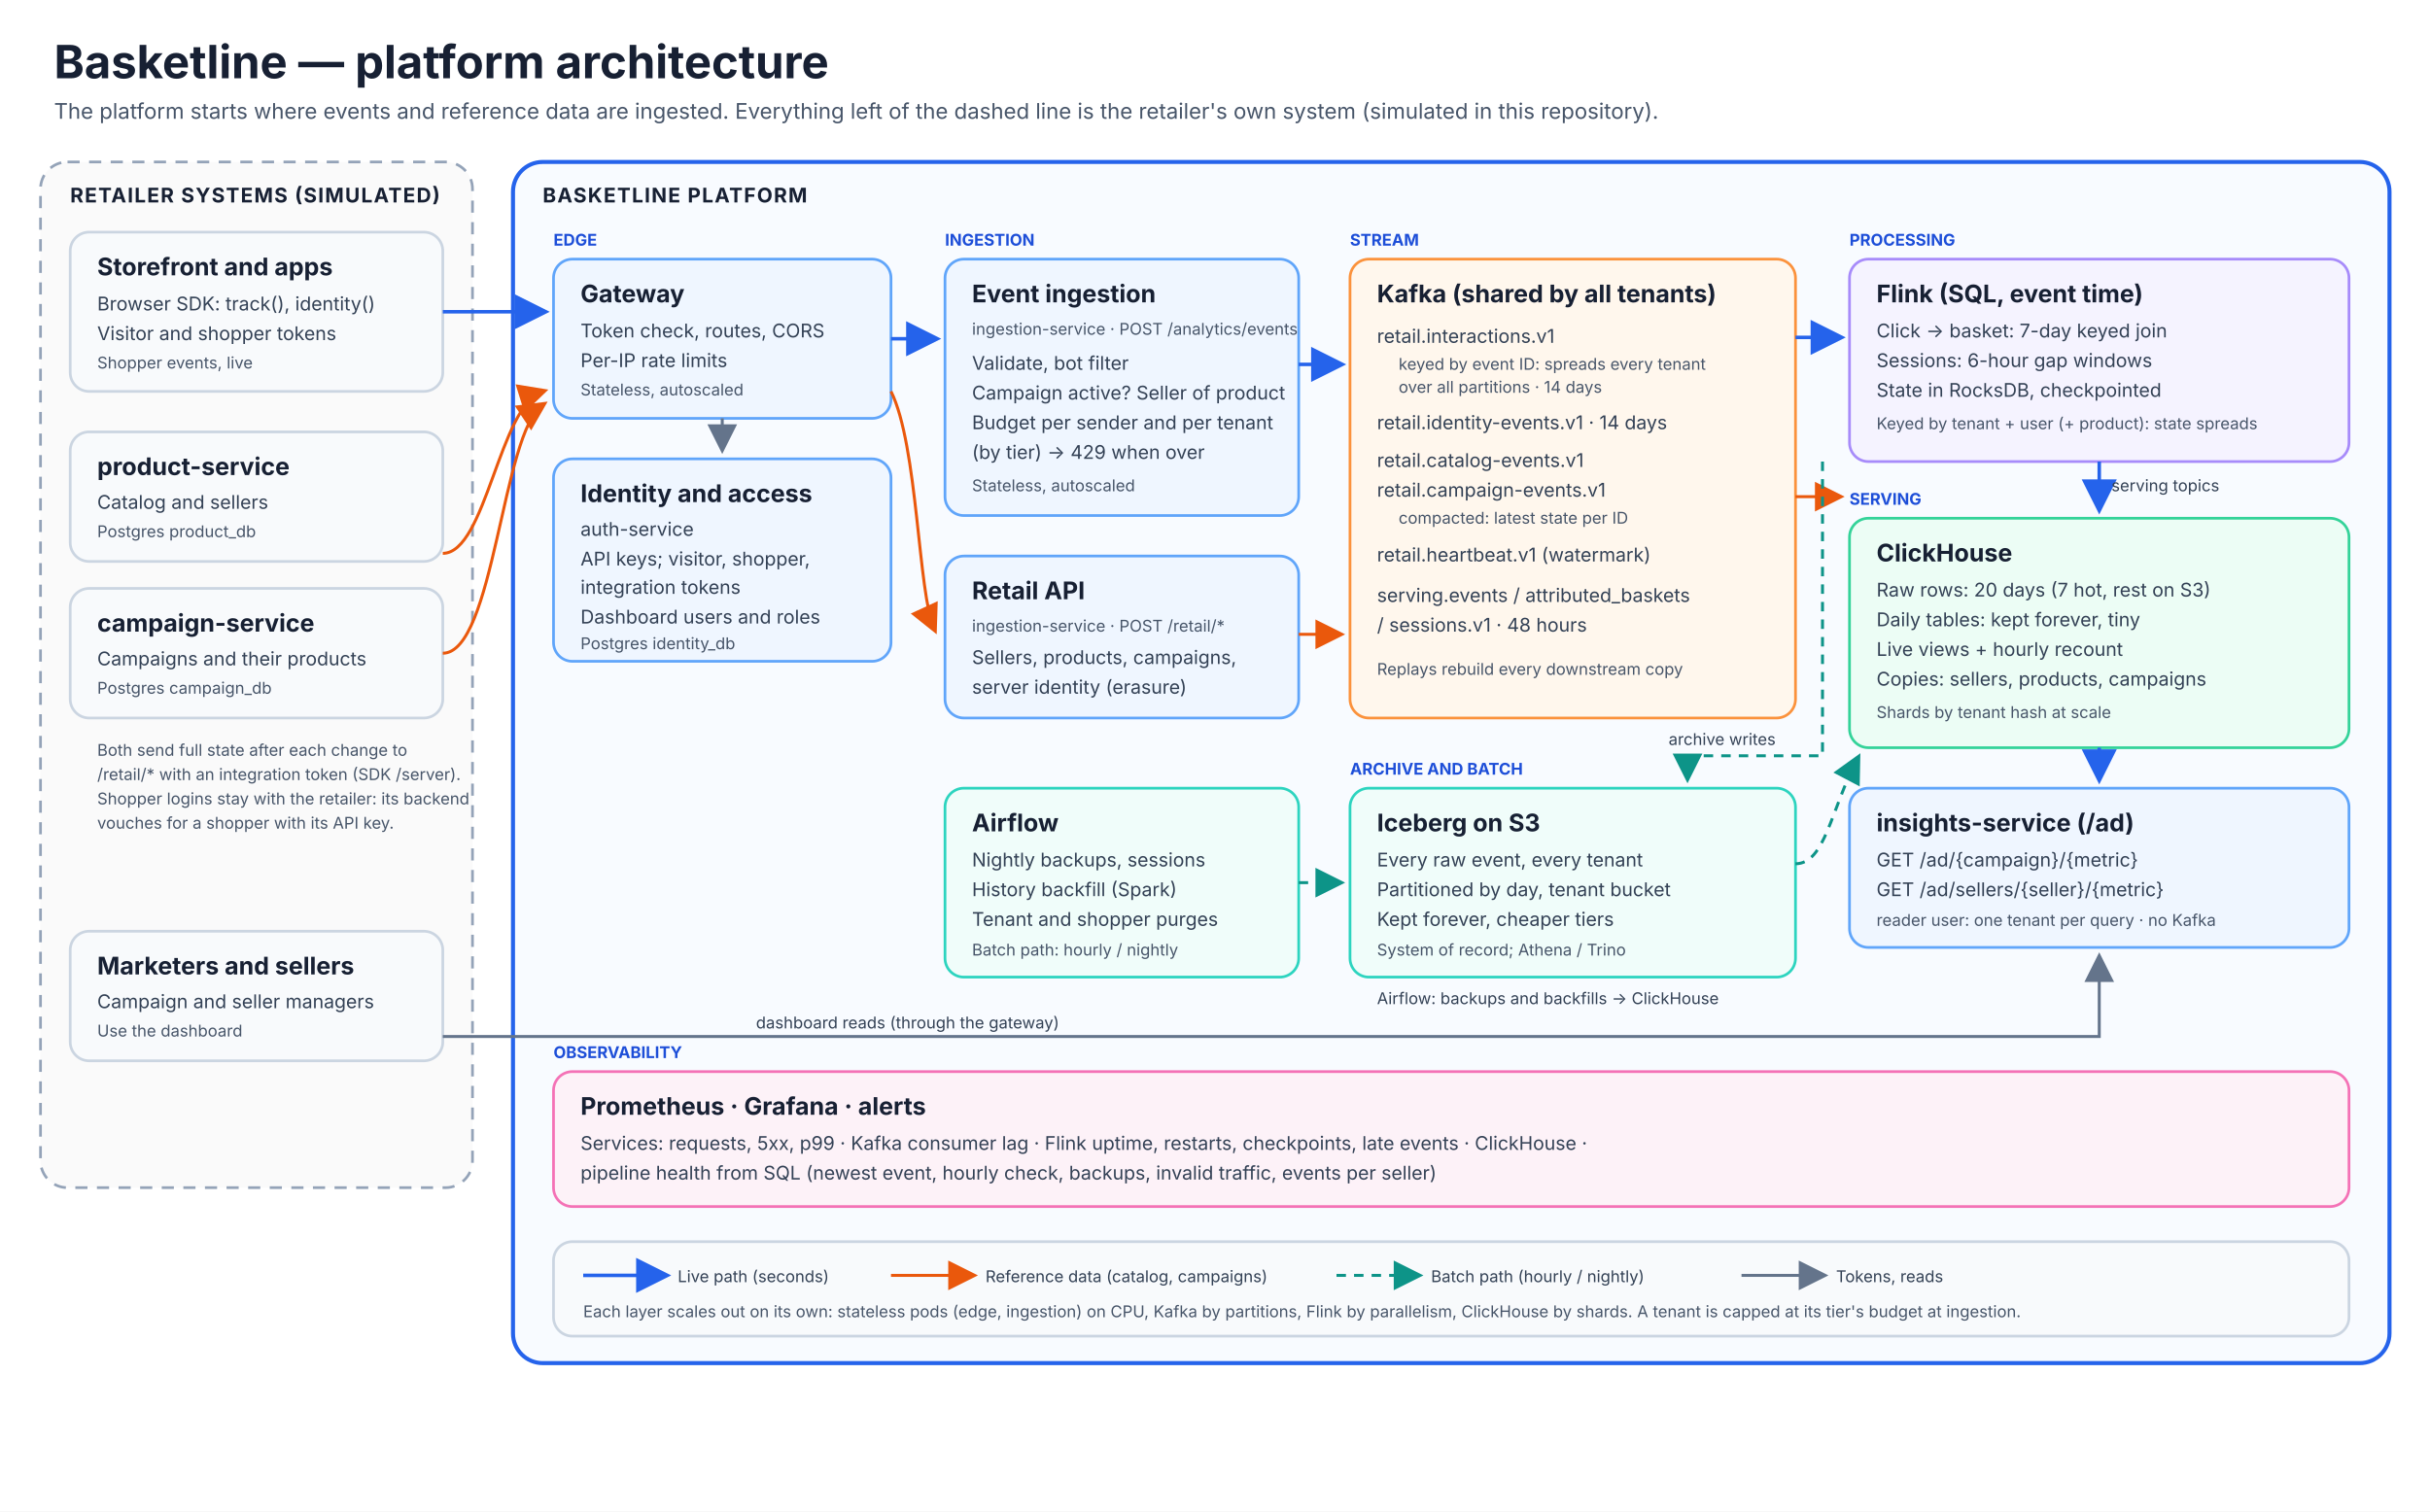
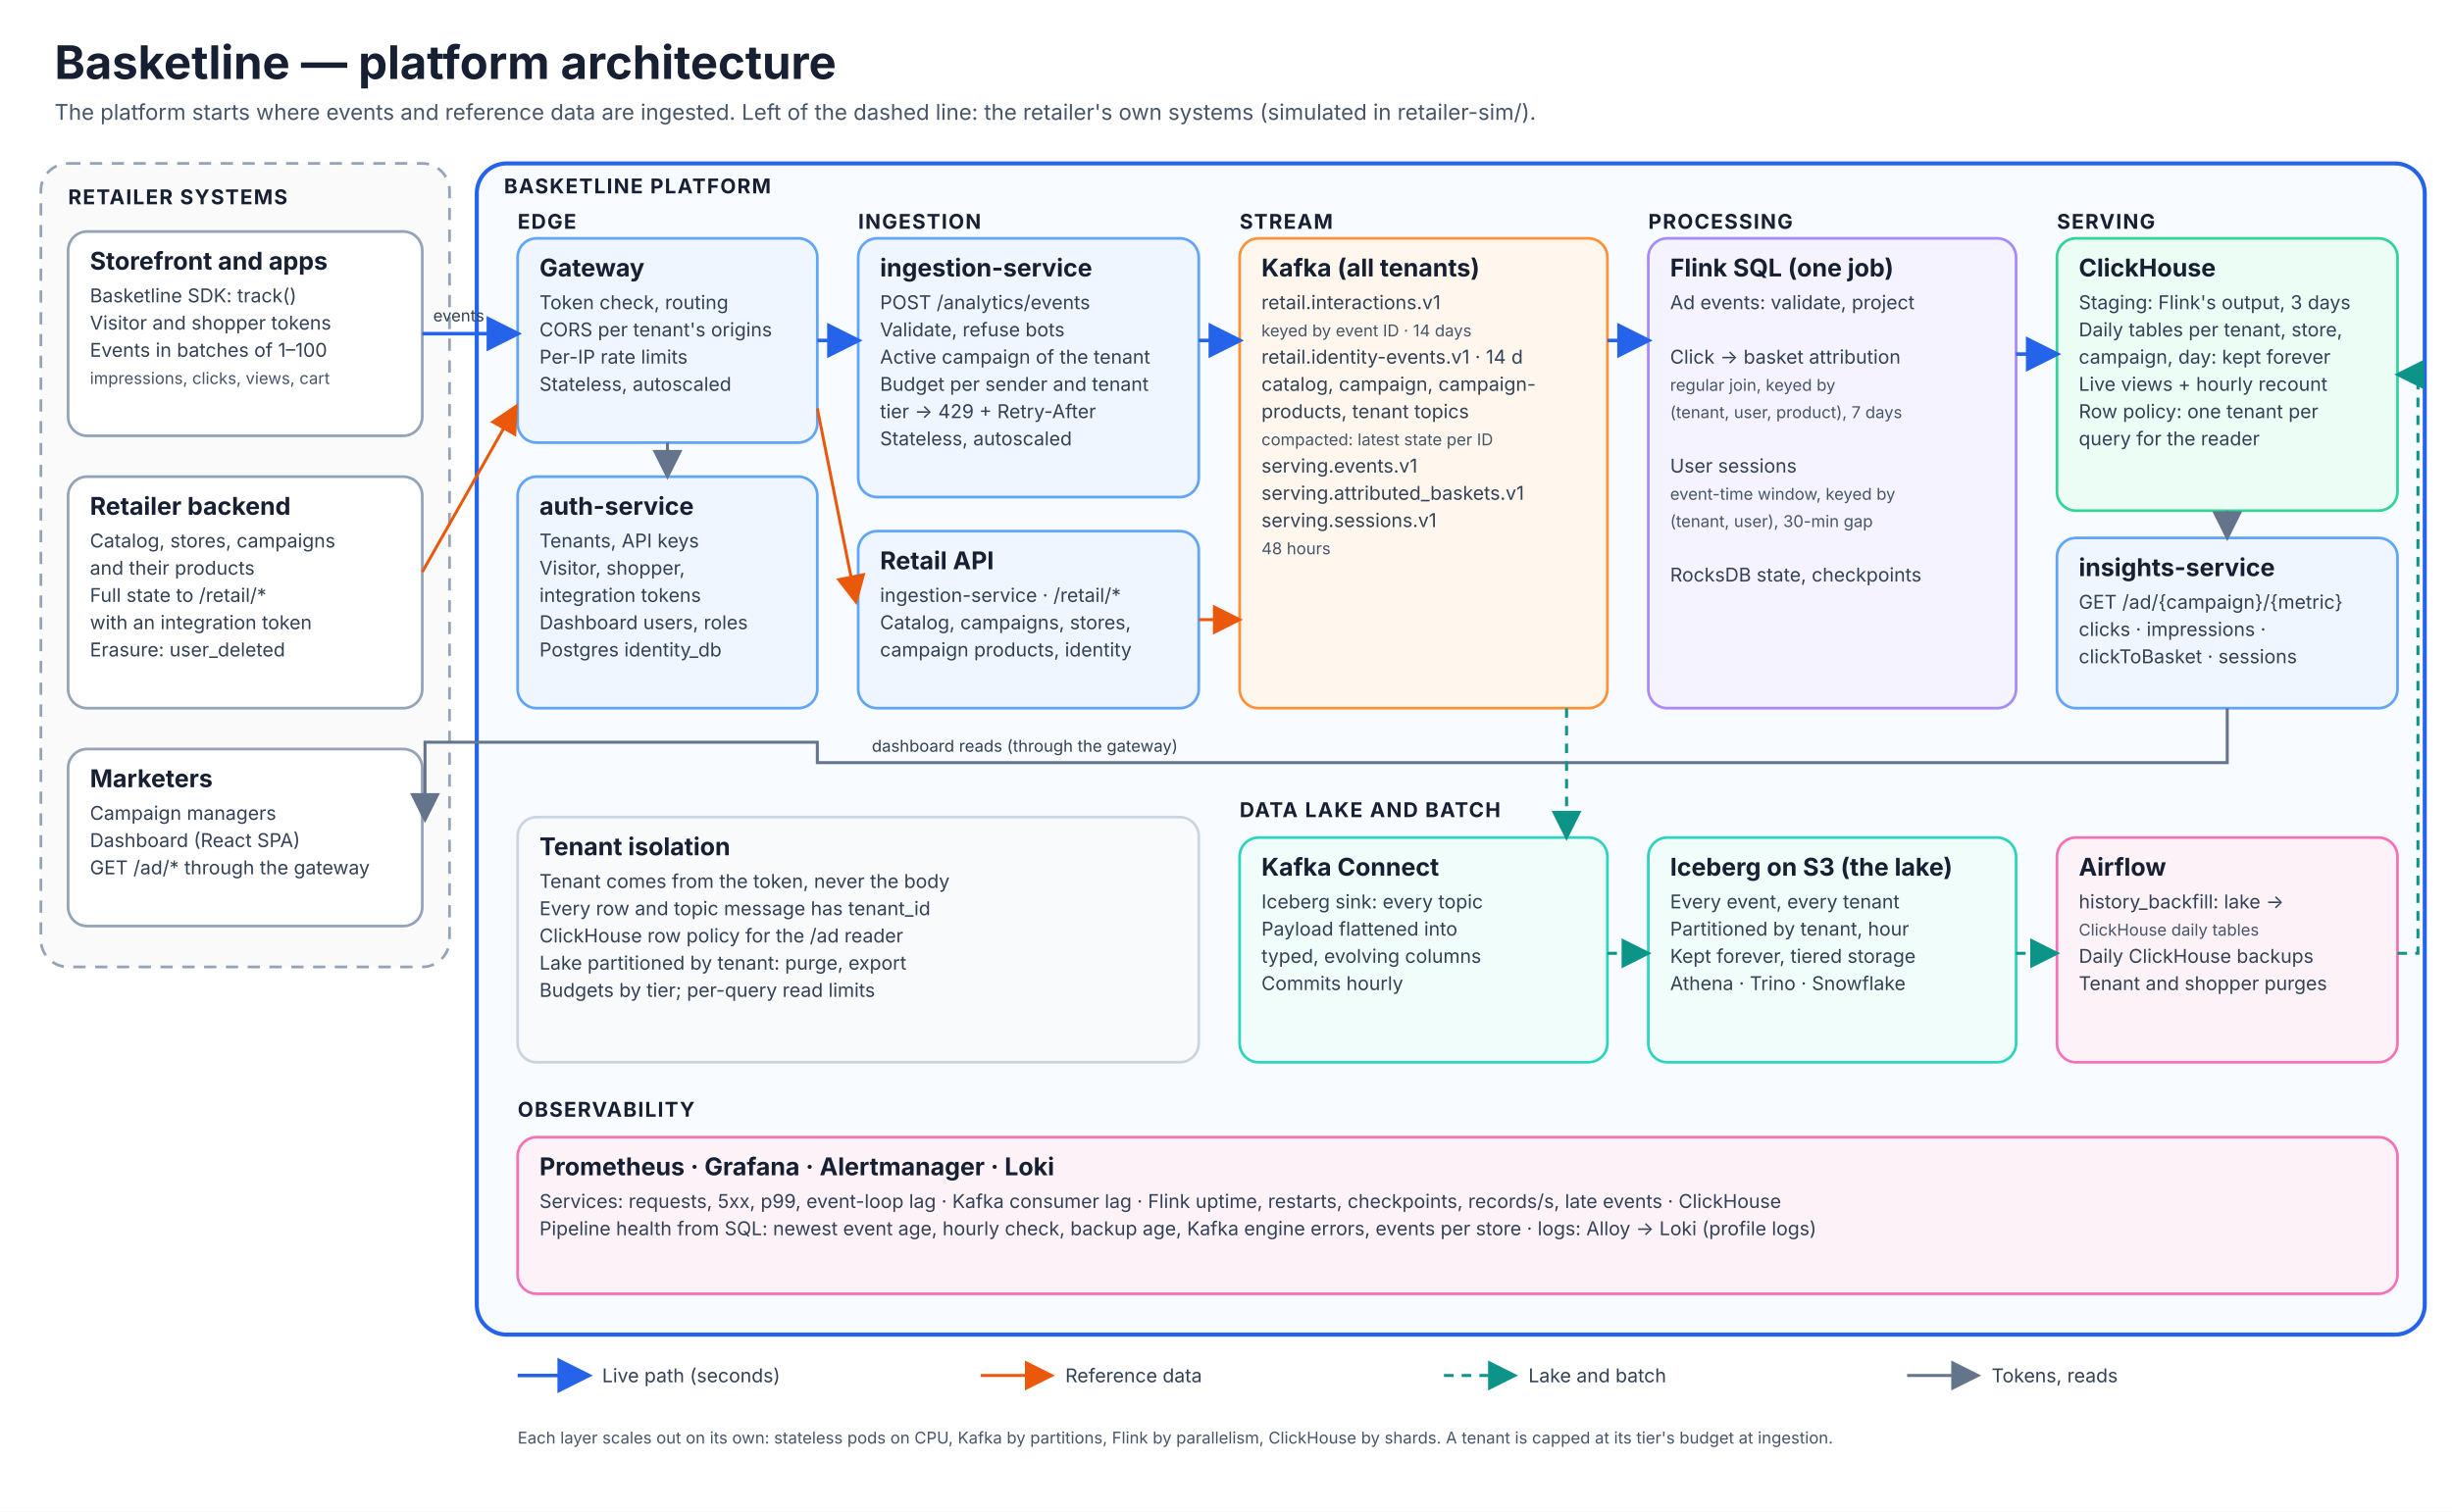
- <svg xmlns="http://www.w3.org/2000/svg" width="1800" height="1120" viewBox="0 0 1800 1120" role="img" aria-labelledby="title desc">
+ <svg xmlns="http://www.w3.org/2000/svg" width="1800" height="1110" viewBox="0 0 1800 1110" role="img" aria-labelledby="title desc">
  <defs>
    <marker id="arrow" markerWidth="10" markerHeight="10" refX="8" refY="5" orient="auto">
      <path d="M0,0 L10,5 L0,10 z" fill="#64748b" />
    </marker>
    <marker id="arrowBlue" markerWidth="10" markerHeight="10" refX="8" refY="5" orient="auto">
      <path d="M0,0 L10,5 L0,10 z" fill="#2563eb" />
    </marker>
    <marker id="arrowTeal" markerWidth="10" markerHeight="10" refX="8" refY="5" orient="auto">
      <path d="M0,0 L10,5 L0,10 z" fill="#0d9488" />
    </marker>
    <marker id="arrowOrange" markerWidth="10" markerHeight="10" refX="8" refY="5" orient="auto">
      <path d="M0,0 L10,5 L0,10 z" fill="#ea580c" />
    </marker>
    <style>
      text{font-family:Inter,-apple-system,BlinkMacSystemFont,"Segoe UI",sans-serif;fill:#172033}
      .title{font-size:34px;font-weight:750}.sub{font-size:16px;fill:#475569}
      .zone{font-size:15px;font-weight:700;letter-spacing:.06em}
      .head{font-size:18px;font-weight:700}.body{font-size:14px;fill:#334155}.small{font-size:12px;fill:#475569}
      .tag{font-size:12px;font-weight:700;fill:#1d4ed8}
-       .box{rx:14;stroke-width:2}.infra{fill:#f8fafc;stroke:#cbd5e1}.svc{fill:#eff6ff;stroke:#60a5fa}.kafka{fill:#fff7ed;stroke:#fb923c}.proc{fill:#f5f3ff;stroke:#a78bfa}.db{fill:#ecfdf5;stroke:#34d399}.archive{fill:#f0fdfa;stroke:#2dd4bf}.ops{fill:#fdf2f8;stroke:#f472b6}
-       .retailer{fill:#fafafa;stroke:#94a3b8;stroke-width:2;stroke-dasharray:9 7;rx:20}
-       .platform{fill:#f8fbff;stroke:#2563eb;stroke-width:3;rx:22}
+       .infra{fill:#f8fafc;stroke:#cbd5e1;stroke-width:2}.svc{fill:#eff6ff;stroke:#60a5fa;stroke-width:2}
+       .kafka{fill:#fff7ed;stroke:#fb923c;stroke-width:2}.proc{fill:#f5f3ff;stroke:#a78bfa;stroke-width:2}
+       .db{fill:#ecfdf5;stroke:#34d399;stroke-width:2}.archive{fill:#f0fdfa;stroke:#2dd4bf;stroke-width:2}
+       .ops{fill:#fdf2f8;stroke:#f472b6;stroke-width:2}.client{fill:#ffffff;stroke:#94a3b8;stroke-width:2}
+       .retailer{fill:#fafafa;stroke:#94a3b8;stroke-width:2;stroke-dasharray:9 7}
+       .platform{fill:#f8fbff;stroke:#2563eb;stroke-width:3}
+       .region{fill:#fbfdff;stroke:#0f766e;stroke-width:2.5;stroke-dasharray:10 6}
+       .pool{fill:#ffffff;stroke:#cbd5e1;stroke-width:1.5}
      .arrow{fill:none;stroke:#64748b;stroke-width:2.2;marker-end:url(#arrow)}
      .live{fill:none;stroke:#2563eb;stroke-width:2.6;marker-end:url(#arrowBlue)}
      .batch{fill:none;stroke:#0d9488;stroke-width:2.2;stroke-dasharray:7 6;marker-end:url(#arrowTeal)}
      .ref{fill:none;stroke:#ea580c;stroke-width:2.2;marker-end:url(#arrowOrange)}
      .lbl{font-size:12px;fill:#334155}
    </style>
  </defs>
-   <rect width="1800" height="1120" fill="#ffffff" />
+   <rect width="1800" height="1110" fill="#ffffff" />
  <text x="40" y="58" class="title">Basketline — platform architecture</text>
-   <text x="40" y="88" class="sub">The platform starts where events and reference data are ingested. Everything left of the dashed line is the retailer's own system (simulated in this repository).</text>
-   <rect x="30" y="120" width="320" height="760" class="retailer" />
-   <text x="52" y="150" class="zone" fill="#64748b">RETAILER SYSTEMS (SIMULATED)</text>
-   <rect x="52" y="172" width="276" height="118" class="box infra" />
-   <text x="72" y="204" class="head">Storefront and apps</text>
-   <text x="72" y="230" class="body">Browser SDK: track(), identity()</text>
-   <text x="72" y="252" class="body">Visitor and shopper tokens</text>
-   <text x="72" y="273" class="small">Shopper events, live</text>
-   <rect x="52" y="320" width="276" height="96" class="box infra" />
-   <text x="72" y="352" class="head">product-service</text>
-   <text x="72" y="377" class="body">Catalog and sellers</text>
-   <text x="72" y="398" class="small">Postgres product_db</text>
-   <rect x="52" y="436" width="276" height="96" class="box infra" />
-   <text x="72" y="468" class="head">campaign-service</text>
-   <text x="72" y="493" class="body">Campaigns and their products</text>
-   <text x="72" y="514" class="small">Postgres campaign_db</text>
-   <text x="72" y="560" class="small">Both send full state after each change to</text>
-   <text x="72" y="578" class="small">/retail/* with an integration token (SDK /server).</text>
-   <text x="72" y="596" class="small">Shopper logins stay with the retailer: its backend</text>
-   <text x="72" y="614" class="small">vouches for a shopper with its API key.</text>
-   <rect x="52" y="690" width="276" height="96" class="box infra" />
-   <text x="72" y="722" class="head">Marketers and sellers</text>
-   <text x="72" y="747" class="body">Campaign and seller managers</text>
-   <text x="72" y="768" class="small">Use the dashboard</text>
-   <rect x="380" y="120" width="1390" height="890" class="platform" />
-   <text x="402" y="150" class="zone" fill="#1d4ed8">BASKETLINE PLATFORM</text>
-   <text x="410" y="182" class="tag">EDGE</text>
-   <rect x="410" y="192" width="250" height="118" class="box svc" />
-   <text x="430" y="224" class="head">Gateway</text>
-   <text x="430" y="250" class="body">Token check, routes, CORS</text>
-   <text x="430" y="272" class="body">Per-IP rate limits</text>
-   <text x="430" y="293" class="small">Stateless, autoscaled</text>
-   <rect x="410" y="340" width="250" height="150" class="box svc" />
-   <text x="430" y="372" class="head">Identity and access</text>
-   <text x="430" y="397" class="body">auth-service</text>
-   <text x="430" y="419" class="body">API keys; visitor, shopper,</text>
-   <text x="430" y="440" class="body">integration tokens</text>
-   <text x="430" y="462" class="body">Dashboard users and roles</text>
-   <text x="430" y="481" class="small">Postgres identity_db</text>
-   <text x="700" y="182" class="tag">INGESTION</text>
-   <rect x="700" y="192" width="262" height="190" class="box svc" />
-   <text x="720" y="224" class="head">Event ingestion</text>
-   <text x="720" y="248" class="small">ingestion-service · POST /analytics/events</text>
-   <text x="720" y="274" class="body">Validate, bot filter</text>
-   <text x="720" y="296" class="body">Campaign active? Seller of product</text>
-   <text x="720" y="318" class="body">Budget per sender and per tenant</text>
-   <text x="720" y="340" class="body">(by tier) → 429 when over</text>
-   <text x="720" y="364" class="small">Stateless, autoscaled</text>
-   <rect x="700" y="412" width="262" height="120" class="box svc" />
-   <text x="720" y="444" class="head">Retail API</text>
-   <text x="720" y="468" class="small">ingestion-service · POST /retail/*</text>
-   <text x="720" y="492" class="body">Sellers, products, campaigns,</text>
-   <text x="720" y="514" class="body">server identity (erasure)</text>
-   <text x="1000" y="182" class="tag">STREAM</text>
-   <rect x="1000" y="192" width="330" height="340" class="box kafka" />
-   <text x="1020" y="224" class="head">Kafka (shared by all tenants)</text>
-   <text x="1020" y="254" class="body">retail.interactions.v1</text>
-   <text x="1036" y="274" class="small">keyed by event ID: spreads every tenant</text>
-   <text x="1036" y="291" class="small">over all partitions · 14 days</text>
-   <text x="1020" y="318" class="body">retail.identity-events.v1 · 14 days</text>
-   <text x="1020" y="346" class="body">retail.catalog-events.v1</text>
-   <text x="1020" y="368" class="body">retail.campaign-events.v1</text>
-   <text x="1036" y="388" class="small">compacted: latest state per ID</text>
-   <text x="1020" y="416" class="body">retail.heartbeat.v1 (watermark)</text>
-   <text x="1020" y="446" class="body">serving.events / attributed_baskets</text>
-   <text x="1020" y="468" class="body">/ sessions.v1 · 48 hours</text>
-   <text x="1020" y="500" class="small">Replays rebuild every downstream copy</text>
-   <text x="1370" y="182" class="tag">PROCESSING</text>
-   <rect x="1370" y="192" width="370" height="150" class="box proc" />
-   <text x="1390" y="224" class="head">Flink (SQL, event time)</text>
-   <text x="1390" y="250" class="body">Click → basket: 7-day keyed join</text>
-   <text x="1390" y="272" class="body">Sessions: 6-hour gap windows</text>
-   <text x="1390" y="294" class="body">State in RocksDB, checkpointed</text>
-   <text x="1390" y="318" class="small">Keyed by tenant + user (+ product): state spreads</text>
-   <text x="1370" y="374" class="tag">SERVING</text>
-   <rect x="1370" y="384" width="370" height="170" class="box db" />
-   <text x="1390" y="416" class="head">ClickHouse</text>
-   <text x="1390" y="442" class="body">Raw rows: 20 days (7 hot, rest on S3)</text>
-   <text x="1390" y="464" class="body">Daily tables: kept forever, tiny</text>
-   <text x="1390" y="486" class="body">Live views + hourly recount</text>
-   <text x="1390" y="508" class="body">Copies: sellers, products, campaigns</text>
-   <text x="1390" y="532" class="small">Shards by tenant hash at scale</text>
-   <rect x="1370" y="584" width="370" height="118" class="box svc" />
-   <text x="1390" y="616" class="head">insights-service (/ad)</text>
-   <text x="1390" y="642" class="body">GET /ad/{campaign}/{metric}</text>
-   <text x="1390" y="664" class="body">GET /ad/sellers/{seller}/{metric}</text>
-   <text x="1390" y="686" class="small">reader user: one tenant per query · no Kafka</text>
-   <text x="1000" y="574" class="tag">ARCHIVE AND BATCH</text>
-   <rect x="1000" y="584" width="330" height="140" class="box archive" />
-   <text x="1020" y="616" class="head">Iceberg on S3</text>
-   <text x="1020" y="642" class="body">Every raw event, every tenant</text>
-   <text x="1020" y="664" class="body">Partitioned by day, tenant bucket</text>
-   <text x="1020" y="686" class="body">Kept forever, cheaper tiers</text>
-   <text x="1020" y="708" class="small">System of record; Athena / Trino</text>
-   <rect x="700" y="584" width="262" height="140" class="box archive" />
-   <text x="720" y="616" class="head">Airflow</text>
-   <text x="720" y="642" class="body">Nightly backups, sessions</text>
-   <text x="720" y="664" class="body">History backfill (Spark)</text>
-   <text x="720" y="686" class="body">Tenant and shopper purges</text>
-   <text x="720" y="708" class="small">Batch path: hourly / nightly</text>
-   <text x="410" y="784" class="tag">OBSERVABILITY</text>
-   <rect x="410" y="794" width="1330" height="100" class="box ops" />
-   <text x="430" y="826" class="head">Prometheus · Grafana · alerts</text>
-   <text x="430" y="852" class="body">Services: requests, 5xx, p99 · Kafka consumer lag · Flink uptime, restarts, checkpoints, late events · ClickHouse ·</text>
-   <text x="430" y="874" class="body">pipeline health from SQL (newest event, hourly check, backups, invalid traffic, events per seller)</text>
-   <rect x="410" y="920" width="1330" height="70" class="box infra" />
-   <path d="M432 945 H492" class="live" />
-   <text x="502" y="950" class="lbl">Live path (seconds)</text>
-   <path d="M660 945 H720" class="ref" />
-   <text x="730" y="950" class="lbl">Reference data (catalog, campaigns)</text>
-   <path d="M990 945 H1050" class="batch" />
-   <text x="1060" y="950" class="lbl">Batch path (hourly / nightly)</text>
-   <path d="M1290 945 H1350" class="arrow" />
-   <text x="1360" y="950" class="lbl">Tokens, reads</text>
-   <text x="432" y="976" class="small">Each layer scales out on its own: stateless pods (edge, ingestion) on CPU, Kafka by partitions, Flink by parallelism, ClickHouse by shards. A tenant is capped at its tier's budget at ingestion.</text>
-   <path d="M328 231 H402" class="live" />
-   <path d="M660 251 H692" class="live" />
-   <path d="M962 270 H992" class="live" />
-   <path d="M1330 250 H1362" class="live" />
-   <path d="M1555 342 V376" class="live" />
-   <text x="1564" y="364" class="lbl">serving topics</text>
-   <path d="M1555 554 V576" class="live" />
-   <path d="M328 410 C360 410 370 300 402 290" class="ref" />
-   <path d="M328 484 C366 484 372 320 402 300" class="ref" />
-   <path d="M660 290 C680 330 680 440 692 466" class="ref" />
-   <path d="M962 470 H992" class="ref" />
-   <path d="M1330 368 H1362" class="ref" />
-   <path d="M535 310 V332" class="arrow" />
-   <path d="M1350 342 V560 H1250 V576" class="batch" />
-   <text x="1236" y="552" class="lbl" fill="#0f766e">archive writes</text>
-   <path d="M962 654 H992" class="batch" />
-   <path d="M1330 640 C1352 640 1356 600 1376 562" class="batch" />
-   <text x="1020" y="744" class="lbl" fill="#0f766e">Airflow: backups and backfills → ClickHouse</text>
-   <path d="M328 768 H1555 V710" class="arrow" />
-   <text x="560" y="762" class="lbl">dashboard reads (through the gateway)</text>
+   <text x="40" y="88" class="sub">The platform starts where events and reference data are ingested. Left of the dashed line: the retailer's own systems (simulated in retailer-sim/).</text>
+   <rect x="30" y="120" width="300" height="590" rx="20" class="retailer" />
+   <text x="50" y="150" class="zone" fill="#64748b">RETAILER SYSTEMS</text>
+   <rect x="50" y="170" width="260" height="150" rx="14" class="client" />
+   <text x="66" y="198" class="head">Storefront and apps</text>
+   <text x="66" y="222" class="body">Basketline SDK: track()</text>
+   <text x="66" y="242" class="body">Visitor and shopper tokens</text>
+   <text x="66" y="262" class="body">Events in batches of 1–100</text>
+   <text x="66" y="282" class="small">  impressions, clicks, views, cart</text>
+   <rect x="50" y="350" width="260" height="170" rx="14" class="client" />
+   <text x="66" y="378" class="head">Retailer backend</text>
+   <text x="66" y="402" class="body">Catalog, stores, campaigns</text>
+   <text x="66" y="422" class="body">and their products</text>
+   <text x="66" y="442" class="body">Full state to /retail/*</text>
+   <text x="66" y="462" class="body">with an integration token</text>
+   <text x="66" y="482" class="body">Erasure: user_deleted</text>
+   <rect x="50" y="550" width="260" height="130" rx="14" class="client" />
+   <text x="66" y="578" class="head">Marketers</text>
+   <text x="66" y="602" class="body">Campaign managers</text>
+   <text x="66" y="622" class="body">Dashboard (React SPA)</text>
+   <text x="66" y="642" class="body">GET /ad/* through the gateway</text>
+   <rect x="350" y="120" width="1430" height="860" rx="22" class="platform" />
+   <text x="370" y="142" class="zone" fill="#2563eb">BASKETLINE PLATFORM</text>
+   <text x="380" y="168" class="zone" fill="#2563eb">EDGE</text>
+   <rect x="380" y="175" width="220" height="150" rx="14" class="svc" />
+   <text x="396" y="203" class="head">Gateway</text>
+   <text x="396" y="227" class="body">Token check, routing</text>
+   <text x="396" y="247" class="body">CORS per tenant's origins</text>
+   <text x="396" y="267" class="body">Per-IP rate limits</text>
+   <text x="396" y="287" class="body">Stateless, autoscaled</text>
+   <rect x="380" y="350" width="220" height="170" rx="14" class="svc" />
+   <text x="396" y="378" class="head">auth-service</text>
+   <text x="396" y="402" class="body">Tenants, API keys</text>
+   <text x="396" y="422" class="body">Visitor, shopper,</text>
+   <text x="396" y="442" class="body">integration tokens</text>
+   <text x="396" y="462" class="body">Dashboard users, roles</text>
+   <text x="396" y="482" class="body">Postgres identity_db</text>
+   <text x="630" y="168" class="zone" fill="#2563eb">INGESTION</text>
+   <rect x="630" y="175" width="250" height="190" rx="14" class="svc" />
+   <text x="646" y="203" class="head">ingestion-service</text>
+   <text x="646" y="227" class="body">POST /analytics/events</text>
+   <text x="646" y="247" class="body">Validate, refuse bots</text>
+   <text x="646" y="267" class="body">Active campaign of the tenant</text>
+   <text x="646" y="287" class="body">Budget per sender and tenant</text>
+   <text x="646" y="307" class="body">tier → 429 + Retry-After</text>
+   <text x="646" y="327" class="body">Stateless, autoscaled</text>
+   <rect x="630" y="390" width="250" height="130" rx="14" class="svc" />
+   <text x="646" y="418" class="head">Retail API</text>
+   <text x="646" y="442" class="body">ingestion-service · /retail/*</text>
+   <text x="646" y="462" class="body">Catalog, campaigns, stores,</text>
+   <text x="646" y="482" class="body">campaign products, identity</text>
+   <text x="910" y="168" class="zone" fill="#ea580c">STREAM</text>
+   <rect x="910" y="175" width="270" height="345" rx="14" class="kafka" />
+   <text x="926" y="203" class="head">Kafka (all tenants)</text>
+   <text x="926" y="227" class="body">retail.interactions.v1</text>
+   <text x="926" y="247" class="small">  keyed by event ID · 14 days</text>
+   <text x="926" y="267" class="body">retail.identity-events.v1 · 14 d</text>
+   <text x="926" y="287" class="body">catalog, campaign, campaign-</text>
+   <text x="926" y="307" class="body">products, tenant topics</text>
+   <text x="926" y="327" class="small">  compacted: latest state per ID</text>
+   <text x="926" y="347" class="body">serving.events.v1</text>
+   <text x="926" y="367" class="body">serving.attributed_baskets.v1</text>
+   <text x="926" y="387" class="body">serving.sessions.v1</text>
+   <text x="926" y="407" class="small">  48 hours</text>
+   <text x="1210" y="168" class="zone" fill="#7c3aed">PROCESSING</text>
+   <rect x="1210" y="175" width="270" height="345" rx="14" class="proc" />
+   <text x="1226" y="203" class="head">Flink SQL (one job)</text>
+   <text x="1226" y="227" class="body">Ad events: validate, project</text>
+   <text x="1226" y="247" class="body" />
+   <text x="1226" y="267" class="body">Click → basket attribution</text>
+   <text x="1226" y="287" class="small">  regular join, keyed by</text>
+   <text x="1226" y="307" class="small">  (tenant, user, product), 7 days</text>
+   <text x="1226" y="327" class="body" />
+   <text x="1226" y="347" class="body">User sessions</text>
+   <text x="1226" y="367" class="small">  event-time window, keyed by</text>
+   <text x="1226" y="387" class="small">  (tenant, user), 30-min gap</text>
+   <text x="1226" y="407" class="body" />
+   <text x="1226" y="427" class="body">RocksDB state, checkpoints</text>
+   <text x="1510" y="168" class="zone" fill="#059669">SERVING</text>
+   <rect x="1510" y="175" width="250" height="200" rx="14" class="db" />
+   <text x="1526" y="203" class="head">ClickHouse</text>
+   <text x="1526" y="227" class="body">Staging: Flink's output, 3 days</text>
+   <text x="1526" y="247" class="body">Daily tables per tenant, store,</text>
+   <text x="1526" y="267" class="body">campaign, day: kept forever</text>
+   <text x="1526" y="287" class="body">Live views + hourly recount</text>
+   <text x="1526" y="307" class="body">Row policy: one tenant per</text>
+   <text x="1526" y="327" class="body">query for the reader</text>
+   <rect x="1510" y="395" width="250" height="125" rx="14" class="svc" />
+   <text x="1526" y="423" class="head">insights-service</text>
+   <text x="1526" y="447" class="body">GET /ad/{campaign}/{metric}</text>
+   <text x="1526" y="467" class="body">clicks · impressions ·</text>
+   <text x="1526" y="487" class="body">clickToBasket · sessions</text>
+   <text x="910" y="600" class="zone" fill="#0d9488">DATA LAKE AND BATCH</text>
+   <rect x="910" y="615" width="270" height="165" rx="14" class="archive" />
+   <text x="926" y="643" class="head">Kafka Connect</text>
+   <text x="926" y="667" class="body">Iceberg sink: every topic</text>
+   <text x="926" y="687" class="body">Payload flattened into</text>
+   <text x="926" y="707" class="body">typed, evolving columns</text>
+   <text x="926" y="727" class="body">Commits hourly</text>
+   <rect x="1210" y="615" width="270" height="165" rx="14" class="archive" />
+   <text x="1226" y="643" class="head">Iceberg on S3 (the lake)</text>
+   <text x="1226" y="667" class="body">Every event, every tenant</text>
+   <text x="1226" y="687" class="body">Partitioned by tenant, hour</text>
+   <text x="1226" y="707" class="body">Kept forever, tiered storage</text>
+   <text x="1226" y="727" class="body">Athena · Trino · Snowflake</text>
+   <rect x="1510" y="615" width="250" height="165" rx="14" class="ops" />
+   <text x="1526" y="643" class="head">Airflow</text>
+   <text x="1526" y="667" class="body">history_backfill: lake →</text>
+   <text x="1526" y="687" class="small">  ClickHouse daily tables</text>
+   <text x="1526" y="707" class="body">Daily ClickHouse backups</text>
+   <text x="1526" y="727" class="body">Tenant and shopper purges</text>
+   <text x="380" y="820" class="zone" fill="#db2777">OBSERVABILITY</text>
+   <rect x="380" y="835" width="1380" height="115" rx="14" class="ops" />
+   <text x="396" y="863" class="head">Prometheus · Grafana · Alertmanager · Loki</text>
+   <text x="396" y="887" class="body">Services: requests, 5xx, p99, event-loop lag · Kafka consumer lag · Flink uptime, restarts, checkpoints, records/s, late events · ClickHouse</text>
+   <text x="396" y="907" class="body">Pipeline health from SQL: newest event age, hourly check, backup age, Kafka engine errors, events per store · logs: Alloy → Loki (profile logs)</text>
+   <rect x="380" y="600" width="500" height="180" rx="14" class="infra" />
+   <text x="396" y="628" class="head">Tenant isolation</text>
+   <text x="396" y="652" class="body">Tenant comes from the token, never the body</text>
+   <text x="396" y="672" class="body">Every row and topic message has tenant_id</text>
+   <text x="396" y="692" class="body">ClickHouse row policy for the /ad reader</text>
+   <text x="396" y="712" class="body">Lake partitioned by tenant: purge, export</text>
+   <text x="396" y="732" class="body">Budgets by tier; per-query read limits</text>
+   <path d="M310,245 H378" class="live" />
+   <text x="318" y="236" class="lbl">events</text>
+   <path d="M600,250 H628" class="live" />
+   <path d="M490,325 V348" class="arrow" />
+   <path d="M880,250 H908" class="live" />
+   <path d="M1180,250 H1208" class="live" />
+   <path d="M1480,260 H1508" class="live" />
+   <path d="M1635,375 V393" class="arrow" />
+   <path d="M1635,520 V560 H600 V545 H312 V600" class="arrow" />
+   <text x="640" y="552" class="lbl">dashboard reads (through the gateway)</text>
+   <path d="M310,420 L378,300" class="ref" />
+   <path d="M600,300 L628,440" class="ref" />
+   <path d="M880,455 H908" class="ref" />
+   <path d="M1150,520 V613" class="batch" />
+   <path d="M1180,700 H1208" class="batch" />
+   <path d="M1480,700 H1508" class="batch" />
+   <path d="M1760,700 H1775 V275 H1762" class="batch" />
+   <path d="M380,1010 H430" class="live" />
+   <text x="442" y="1015" class="body">Live path (seconds)</text>
+   <path d="M720,1010 H770" class="ref" />
+   <text x="782" y="1015" class="body">Reference data</text>
+   <path d="M1060,1010 H1110" class="batch" />
+   <text x="1122" y="1015" class="body">Lake and batch</text>
+   <path d="M1400,1010 H1450" class="arrow" />
+   <text x="1462" y="1015" class="body">Tokens, reads</text>
+   <text x="380" y="1060" class="small">Each layer scales out on its own: stateless pods on CPU, Kafka by partitions, Flink by parallelism, ClickHouse by shards. A tenant is capped at its tier's budget at ingestion.</text>
</svg>
